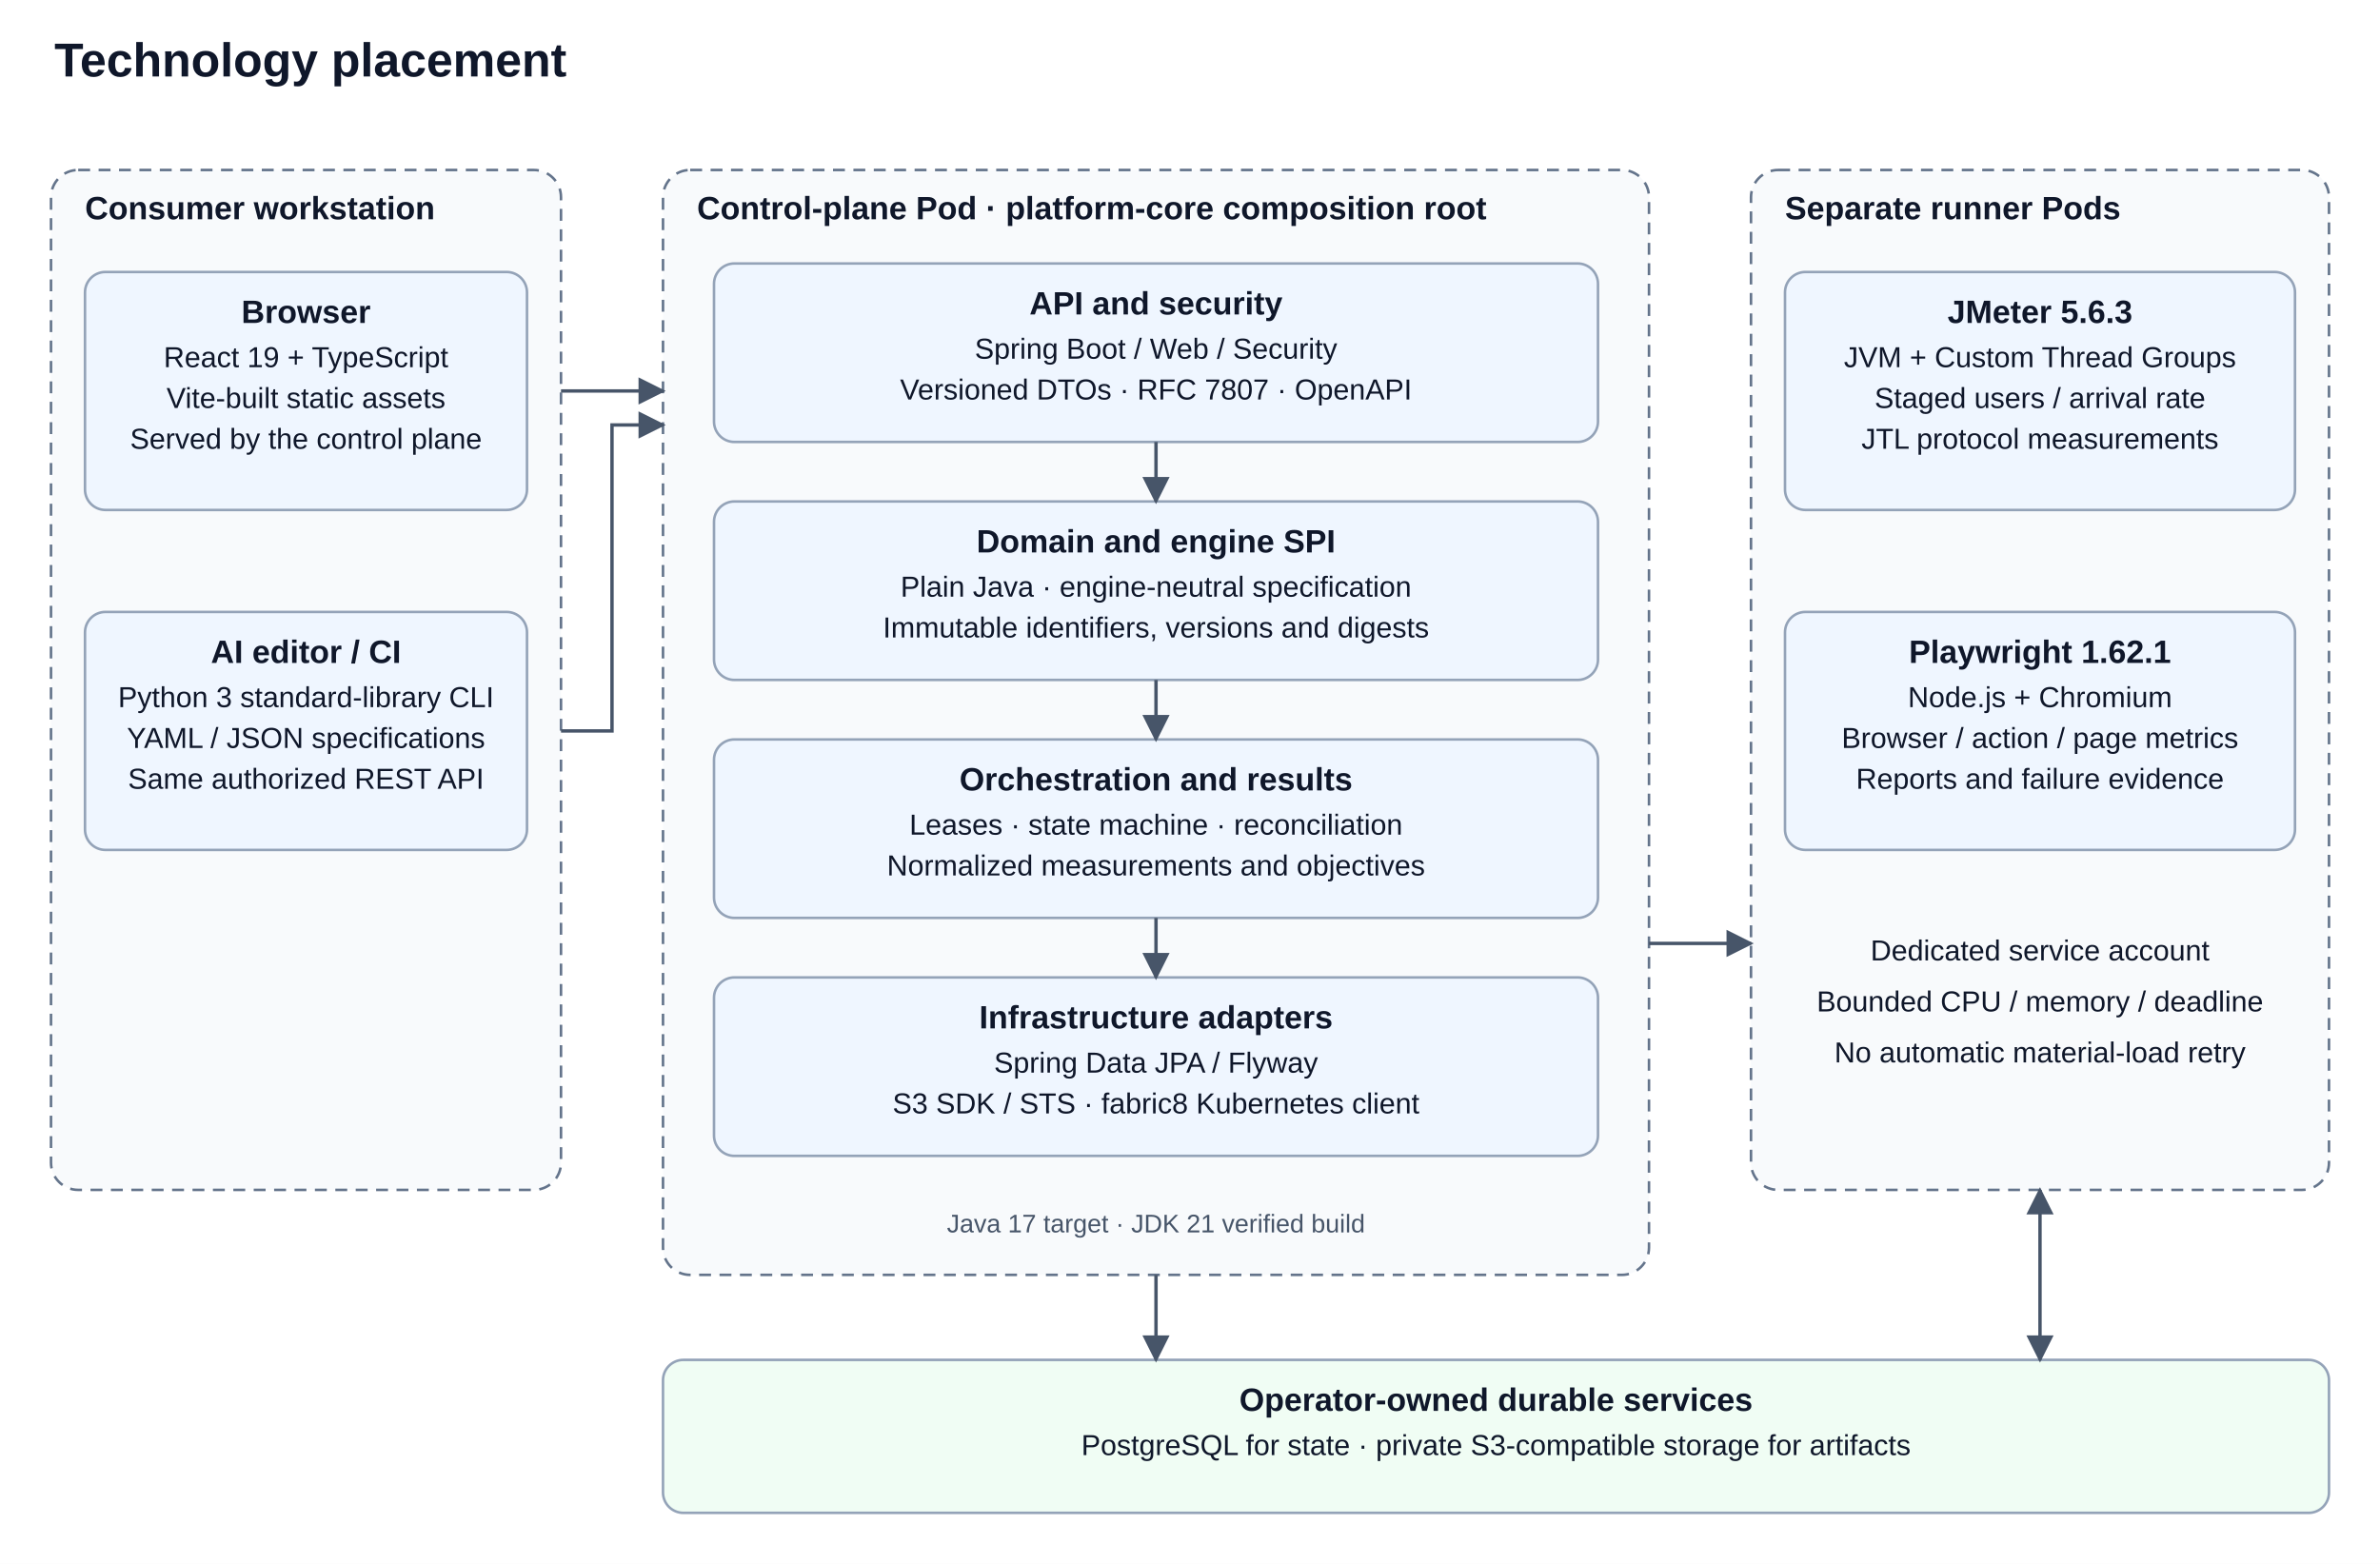
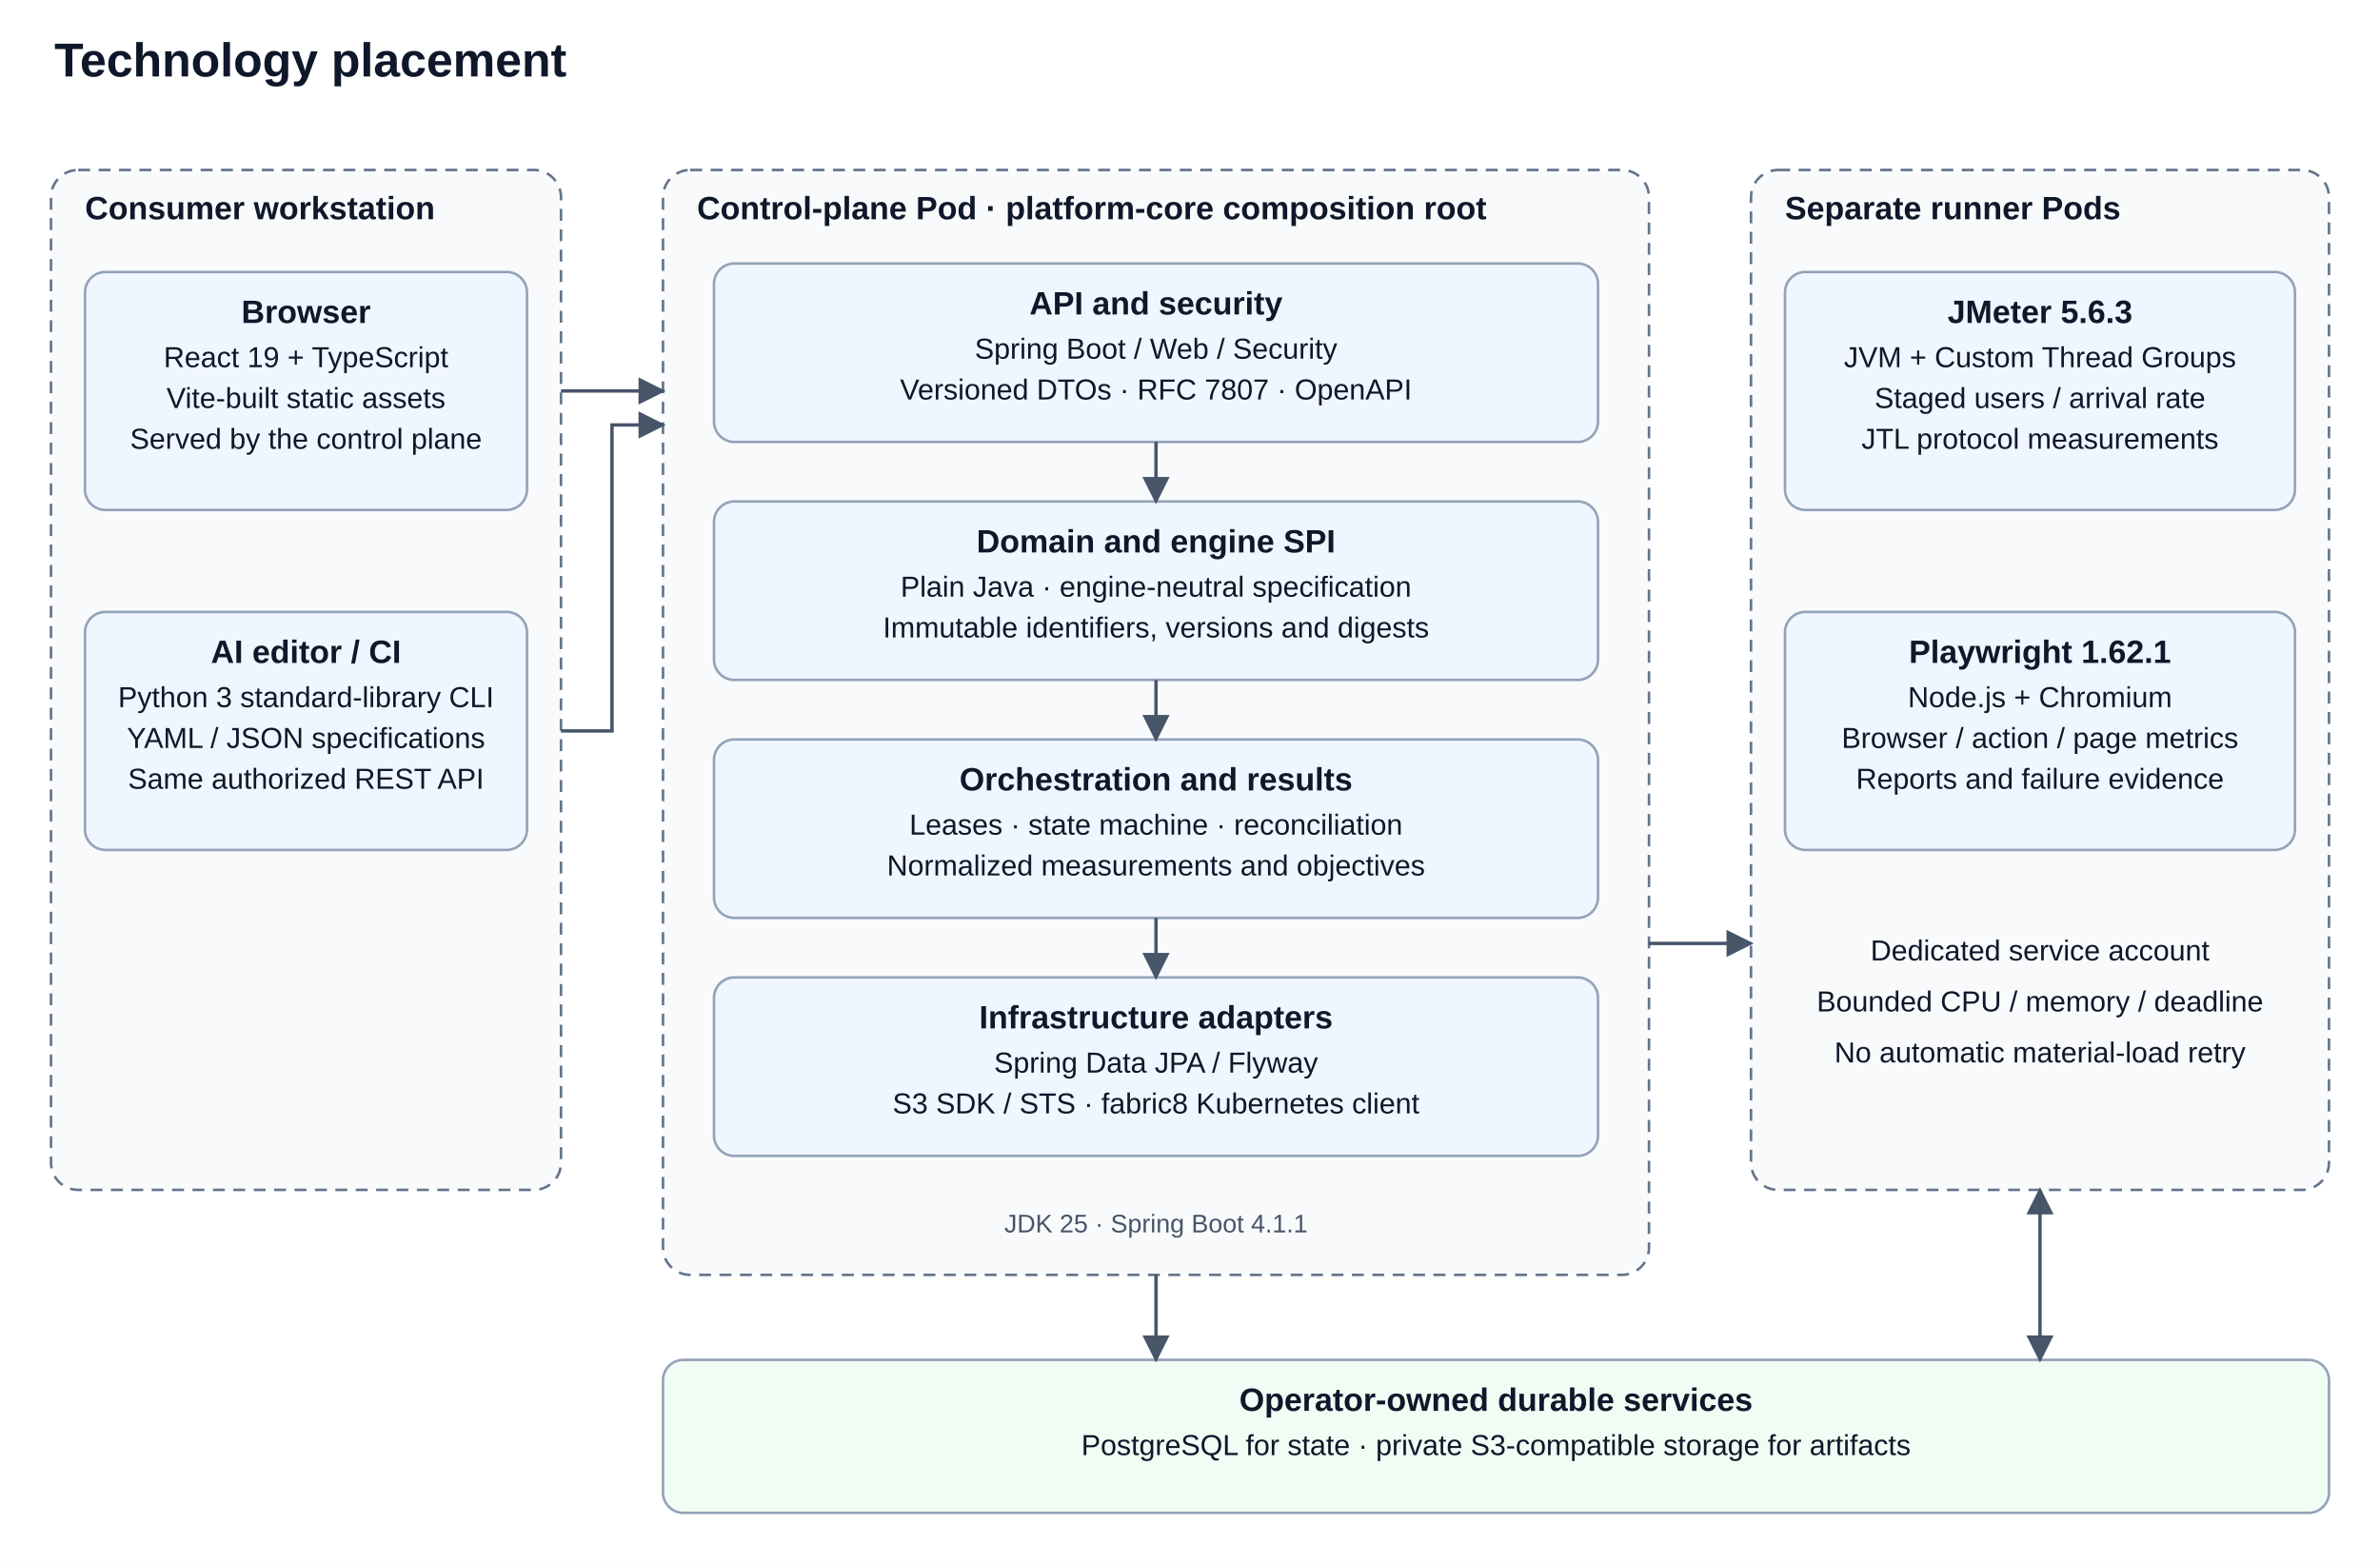
<svg xmlns="http://www.w3.org/2000/svg" width="1400" height="920" style="max-width:100%;height:auto" viewBox="0 0 1400 920" role="img" aria-labelledby="title description">
  <defs>
    <marker id="arrow" viewBox="0 0 10 10" refX="9" refY="5" markerWidth="8" markerHeight="8" orient="auto-start-reverse">
      <path d="M 0 0 L 10 5 L 0 10 z" fill="#475569" />
    </marker>
  </defs>
  <style>text{font-family:Arial,Helvetica,sans-serif;fill:#0f172a}.title{font-size:28px;font-weight:bold}.label{font-size:17px}.small{font-size:15px;fill:#475569}.heading{font-size:19px;font-weight:bold}.line{stroke:#475569;stroke-width:2;fill:none}</style>
  <rect width="100%" height="100%" fill="#ffffff" />
  <text x="32" y="45" class="title" text-anchor="start">Technology placement</text>
  <rect x="30" y="100" width="300" height="600" rx="16" fill="#f8fafc" stroke="#64748b" stroke-width="1.5" stroke-dasharray="7 5" />
  <text x="50" y="129" class="heading" text-anchor="start">Consumer workstation</text>
  <rect x="50" y="160" width="260" height="140" rx="12" fill="#eff6ff" stroke="#94a3b8" stroke-width="1.5" />
  <text x="180.0" y="190" class="heading" text-anchor="middle">Browser</text>
  <text x="180.0" y="216" class="label" text-anchor="middle">React 19 + TypeScript</text>
  <text x="180.0" y="240" class="label" text-anchor="middle">Vite-built static assets</text>
  <text x="180.0" y="264" class="label" text-anchor="middle">Served by the control plane</text>
  <rect x="50" y="360" width="260" height="140" rx="12" fill="#eff6ff" stroke="#94a3b8" stroke-width="1.5" />
  <text x="180.0" y="390" class="heading" text-anchor="middle">AI editor / CI</text>
  <text x="180.0" y="416" class="label" text-anchor="middle">Python 3 standard-library CLI</text>
  <text x="180.0" y="440" class="label" text-anchor="middle">YAML / JSON specifications</text>
  <text x="180.0" y="464" class="label" text-anchor="middle">Same authorized REST API</text>
  <rect x="390" y="100" width="580" height="650" rx="16" fill="#f8fafc" stroke="#64748b" stroke-width="1.5" stroke-dasharray="7 5" />
  <text x="410" y="129" class="heading" text-anchor="start">Control-plane Pod · platform-core composition root</text>
  <rect x="420" y="155" width="520" height="105" rx="12" fill="#eff6ff" stroke="#94a3b8" stroke-width="1.5" />
  <text x="680.0" y="185" class="heading" text-anchor="middle">API and security</text>
  <text x="680.0" y="211" class="label" text-anchor="middle">Spring Boot / Web / Security</text>
  <text x="680.0" y="235" class="label" text-anchor="middle">Versioned DTOs · RFC 7807 · OpenAPI</text>
  <rect x="420" y="295" width="520" height="105" rx="12" fill="#eff6ff" stroke="#94a3b8" stroke-width="1.5" />
  <text x="680.0" y="325" class="heading" text-anchor="middle">Domain and engine SPI</text>
  <text x="680.0" y="351" class="label" text-anchor="middle">Plain Java · engine-neutral specification</text>
  <text x="680.0" y="375" class="label" text-anchor="middle">Immutable identifiers, versions and digests</text>
  <rect x="420" y="435" width="520" height="105" rx="12" fill="#eff6ff" stroke="#94a3b8" stroke-width="1.5" />
  <text x="680.0" y="465" class="heading" text-anchor="middle">Orchestration and results</text>
  <text x="680.0" y="491" class="label" text-anchor="middle">Leases · state machine · reconciliation</text>
  <text x="680.0" y="515" class="label" text-anchor="middle">Normalized measurements and objectives</text>
  <rect x="420" y="575" width="520" height="105" rx="12" fill="#eff6ff" stroke="#94a3b8" stroke-width="1.5" />
  <text x="680.0" y="605" class="heading" text-anchor="middle">Infrastructure adapters</text>
  <text x="680.0" y="631" class="label" text-anchor="middle">Spring Data JPA / Flyway</text>
  <text x="680.0" y="655" class="label" text-anchor="middle">S3 SDK / STS · fabric8 Kubernetes client</text>
  <polyline points="680,260 680,295" class="line" marker-end="url(#arrow)" />
  <polyline points="680,400 680,435" class="line" marker-end="url(#arrow)" />
  <polyline points="680,540 680,575" class="line" marker-end="url(#arrow)" />
-   <text x="680" y="725" class="small" text-anchor="middle">Java 17 target · JDK 21 verified build</text>
+   <text x="680" y="725" class="small" text-anchor="middle">JDK 25 · Spring Boot 4.1.1</text>
  <polyline points="330,230 390,230" class="line" marker-end="url(#arrow)" />
  <polyline points="330,430 360,430 360,250 390,250" class="line" marker-end="url(#arrow)" />
  <rect x="1030" y="100" width="340" height="600" rx="16" fill="#f8fafc" stroke="#64748b" stroke-width="1.5" stroke-dasharray="7 5" />
  <text x="1050" y="129" class="heading" text-anchor="start">Separate runner Pods</text>
  <rect x="1050" y="160" width="300" height="140" rx="12" fill="#eff6ff" stroke="#94a3b8" stroke-width="1.5" />
  <text x="1200.0" y="190" class="heading" text-anchor="middle">JMeter 5.6.3</text>
  <text x="1200.0" y="216" class="label" text-anchor="middle">JVM + Custom Thread Groups</text>
  <text x="1200.0" y="240" class="label" text-anchor="middle">Staged users / arrival rate</text>
  <text x="1200.0" y="264" class="label" text-anchor="middle">JTL protocol measurements</text>
  <rect x="1050" y="360" width="300" height="140" rx="12" fill="#eff6ff" stroke="#94a3b8" stroke-width="1.5" />
  <text x="1200.0" y="390" class="heading" text-anchor="middle">Playwright 1.62.1</text>
  <text x="1200.0" y="416" class="label" text-anchor="middle">Node.js + Chromium</text>
  <text x="1200.0" y="440" class="label" text-anchor="middle">Browser / action / page metrics</text>
  <text x="1200.0" y="464" class="label" text-anchor="middle">Reports and failure evidence</text>
  <text x="1200" y="565" class="label" text-anchor="middle">Dedicated service account</text>
  <text x="1200" y="595" class="label" text-anchor="middle">Bounded CPU / memory / deadline</text>
  <text x="1200" y="625" class="label" text-anchor="middle">No automatic material-load retry</text>
  <polyline points="970,555 1030,555" class="line" marker-end="url(#arrow)" />
  <rect x="390" y="800" width="980" height="90" rx="12" fill="#f0fdf4" stroke="#94a3b8" stroke-width="1.5" />
  <text x="880.0" y="830" class="heading" text-anchor="middle">Operator-owned durable services</text>
  <text x="880.0" y="856" class="label" text-anchor="middle">PostgreSQL for state · private S3-compatible storage for artifacts</text>
  <polyline points="680,750 680,800" class="line" marker-end="url(#arrow)" />
  <polyline points="1200,700 1200,800" class="line" marker-end="url(#arrow)" marker-start="url(#arrow)" />
</svg>
